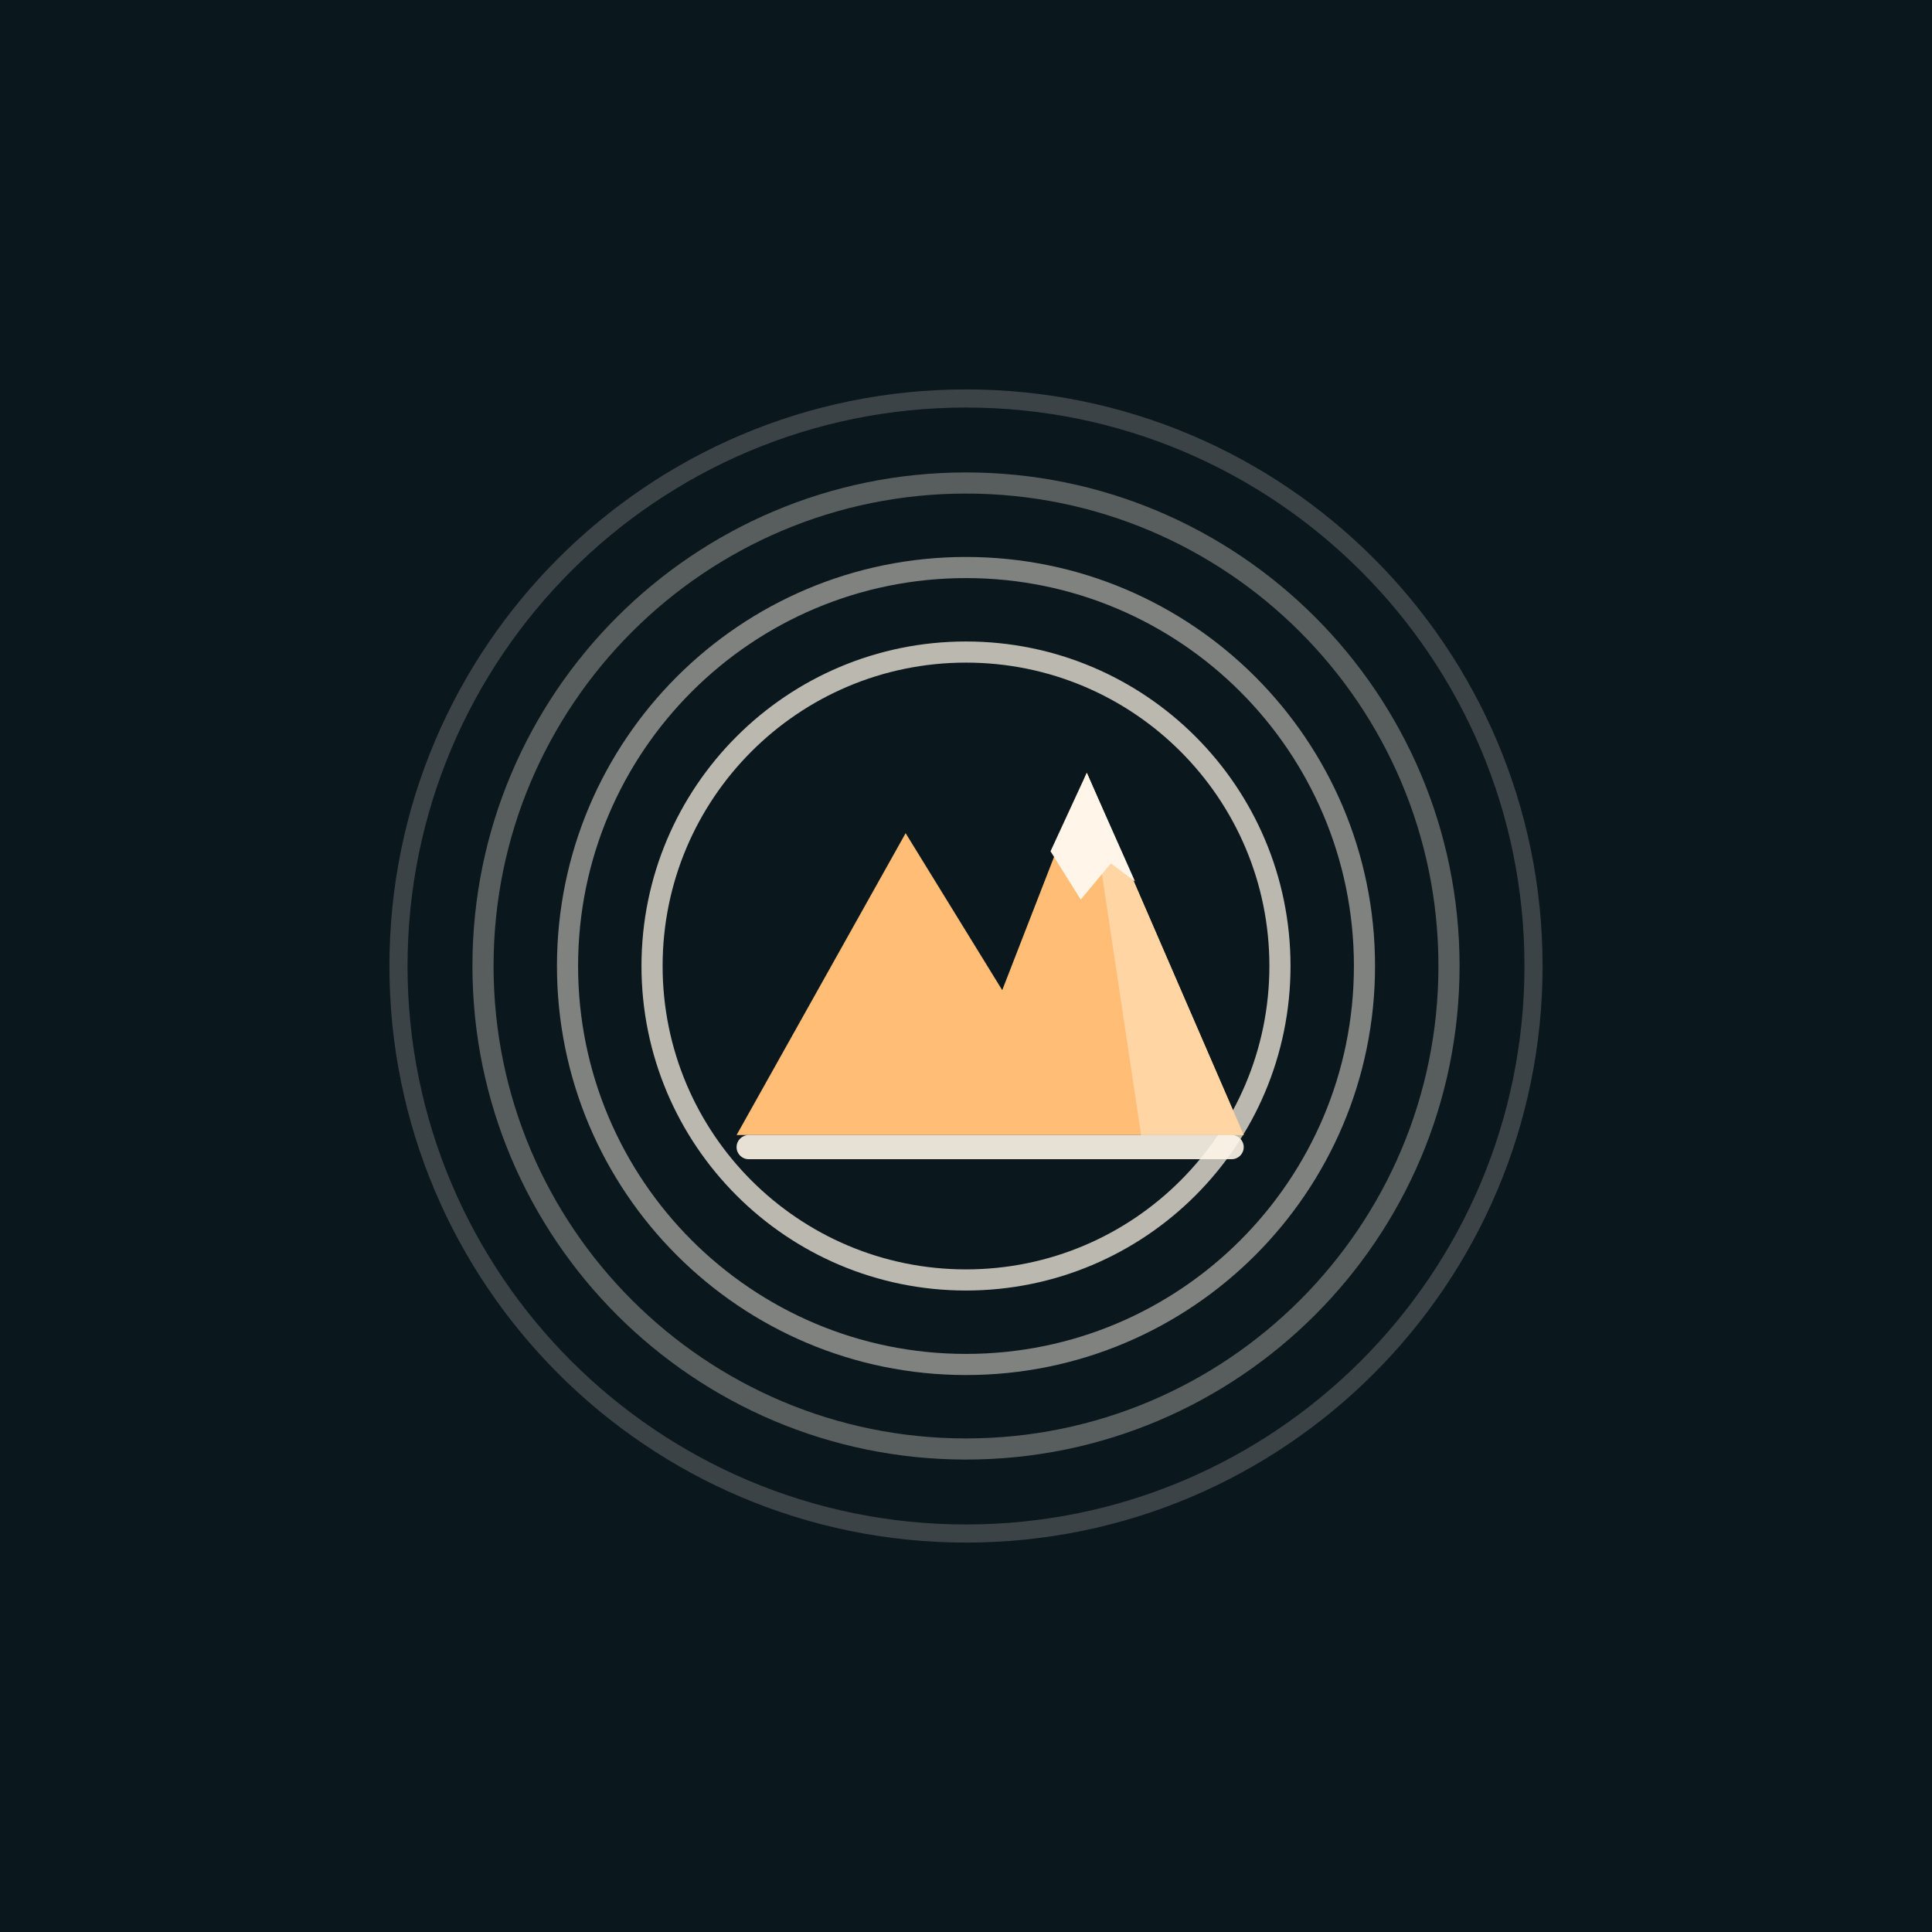
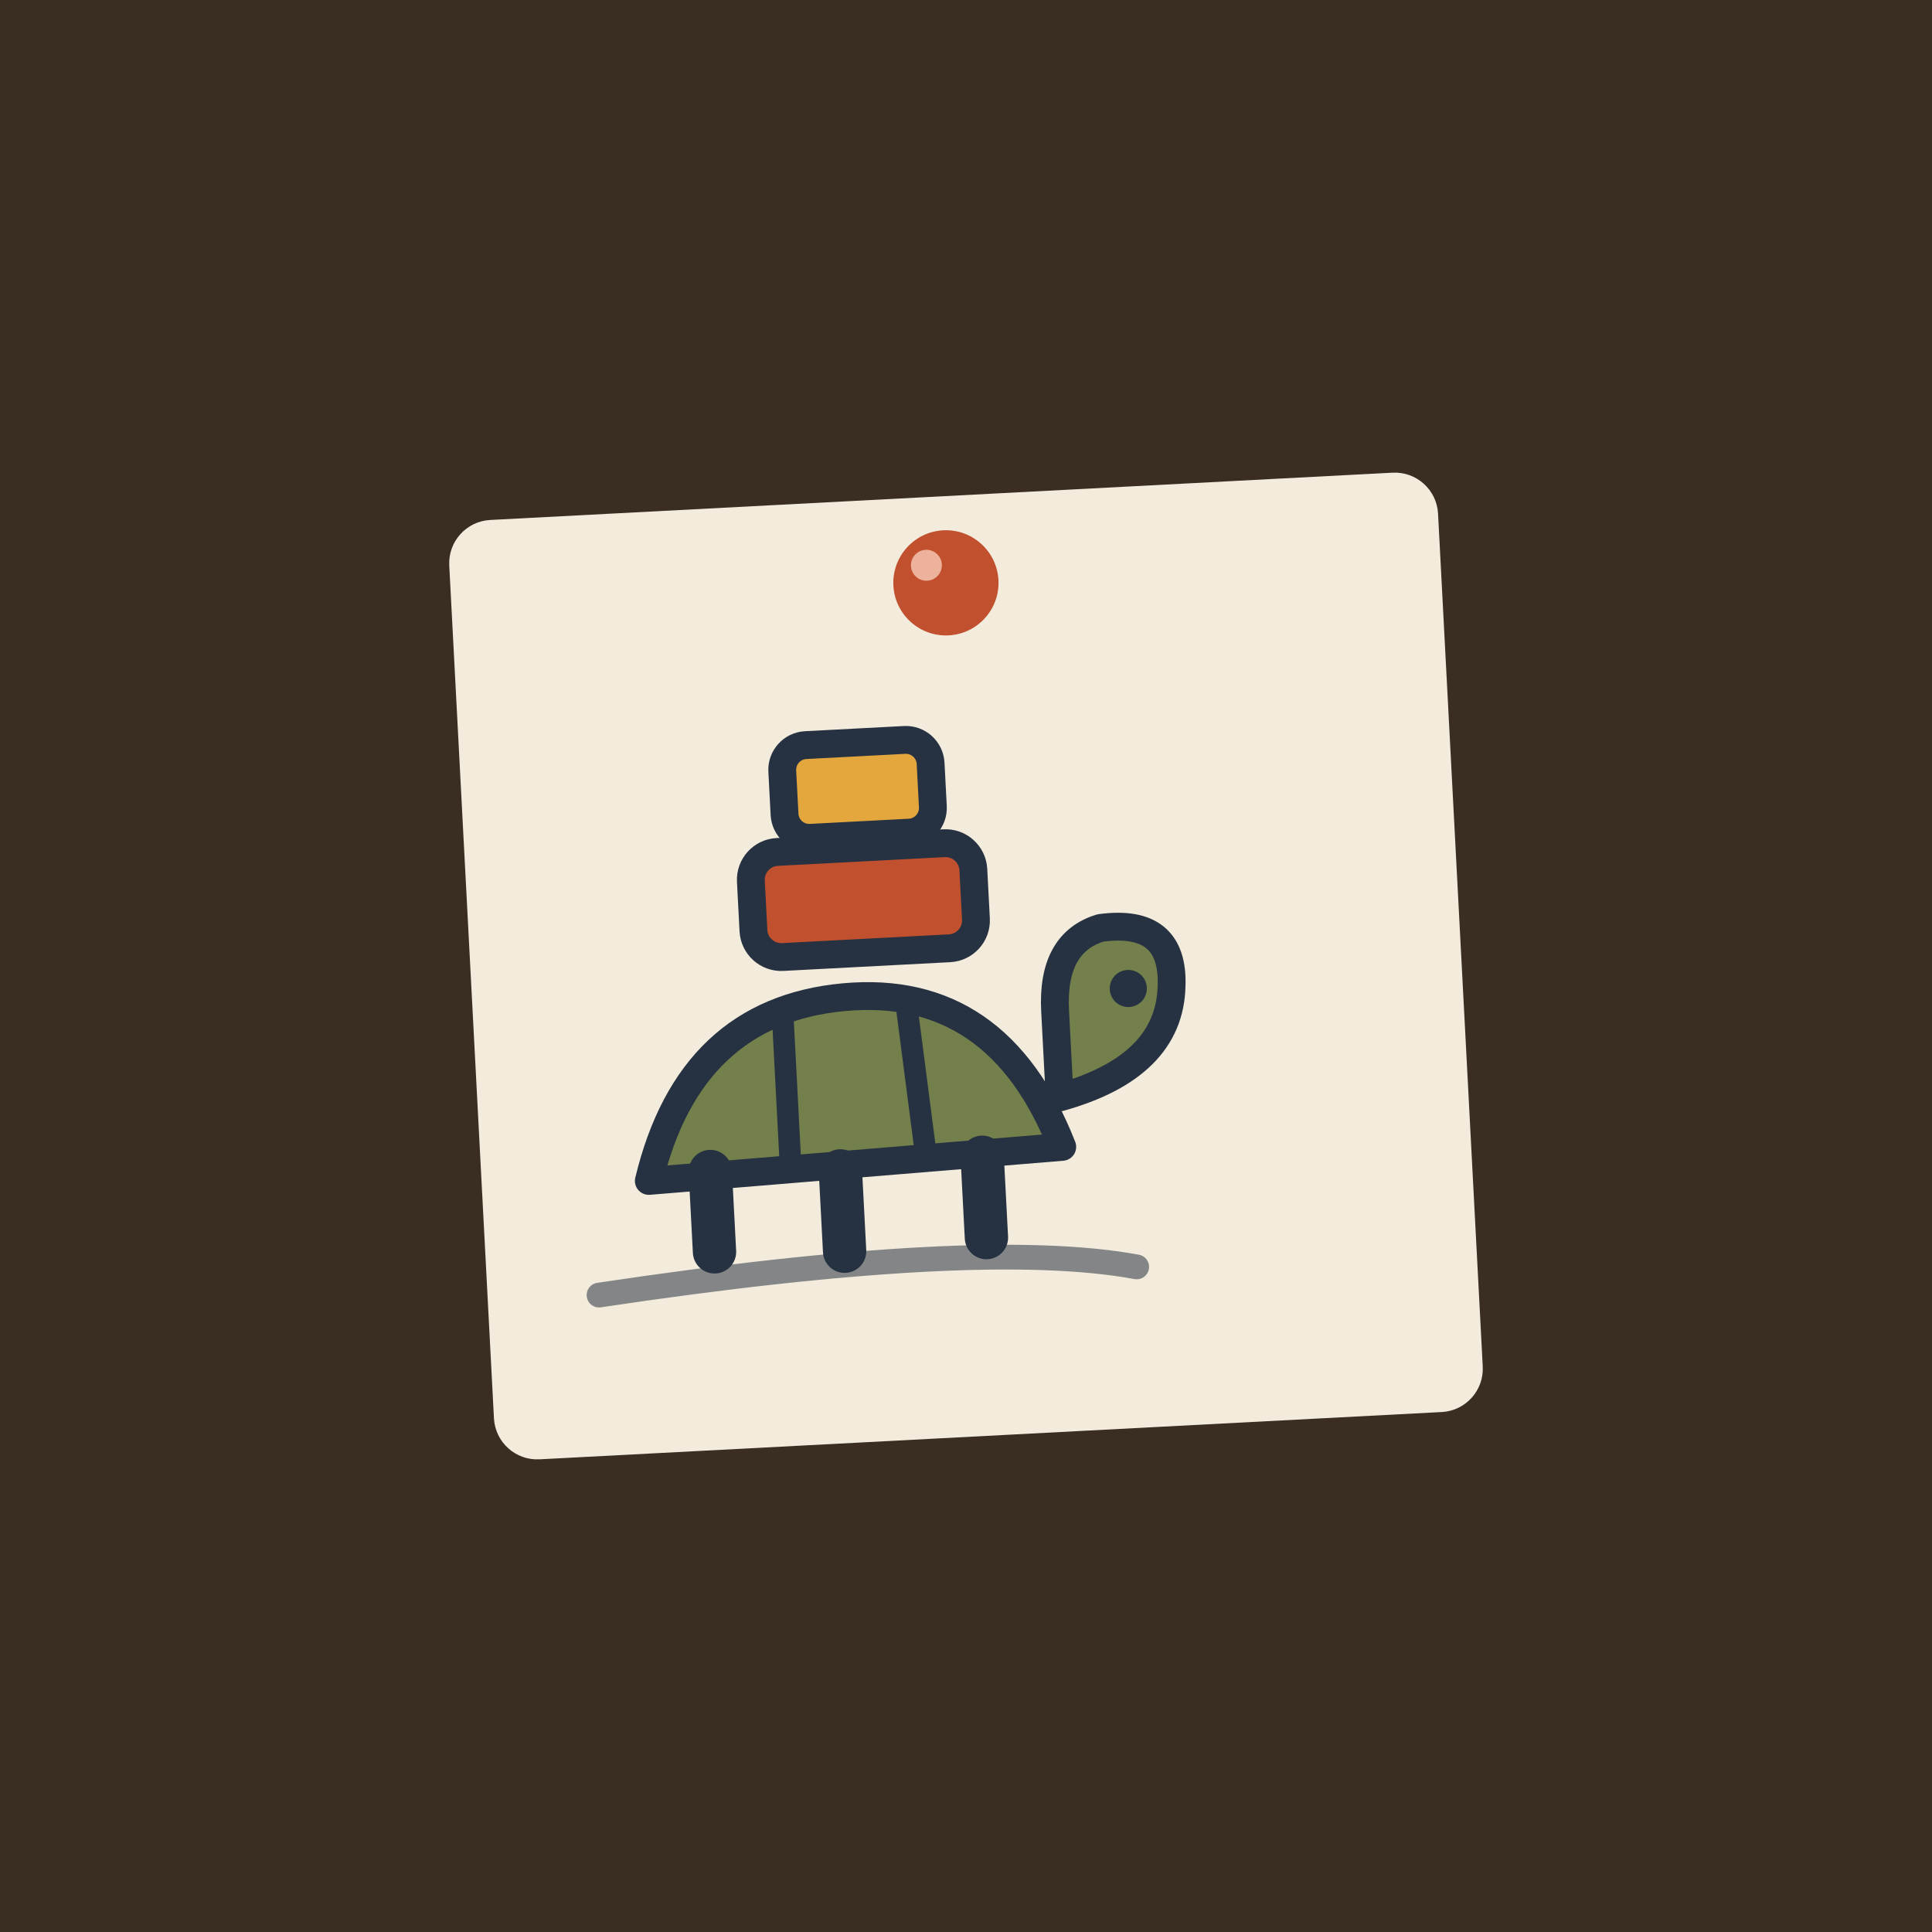
<svg xmlns="http://www.w3.org/2000/svg" viewBox="0 0 512 512" width="512" height="512">
-   <rect width="512" height="512" fill="#0A171D" />
-   <g transform="translate(256 256) scale(0.8) translate(-256 -256)">
-     <circle cx="256" cy="256" r="188" fill="none" stroke="#FFF6E9" stroke-width="6" opacity="0.20" />
-     <circle cx="256" cy="256" r="160" fill="none" stroke="#FFF6E9" stroke-width="7" opacity="0.32" />
-     <circle cx="256" cy="256" r="132" fill="none" stroke="#FFF6E9" stroke-width="7" opacity="0.48" />
-     <circle cx="256" cy="256" r="104" fill="none" stroke="#FFF6E9" stroke-width="7" opacity="0.72" />
-     <path d="M180 312 L236 212 L268 264 L296 192 L348 312 Z" fill="#FFBD76" />
-     <path d="M296 192 L348 312 L314 312 Z" fill="#FFD5A4" />
-     <path d="M296 192 L312 228 L304 222 L294 234 L284 218 Z" fill="#FFF6E9" />
-     <rect x="180" y="312" width="168" height="8" rx="4" fill="#FFF6E9" opacity="0.9" />
+   <rect width="512" height="512" fill="#3A2E22" />
+   <g transform="translate(256 256) scale(0.82) translate(-256 -256)">
+     <g transform="rotate(-3 256 256)">
+       <rect x="96" y="104" width="320" height="304" rx="14" fill="#F3ECDC" />
+       <circle cx="256" cy="132" r="17" fill="#C1502E" />
+       <circle cx="250" cy="126" r="5" fill="#EDB29B" />
+       <path d="M150 320 Q166 266 216 264 Q266 262 284 316 Z" fill="#74804B" />
+       <path d="M150 320 Q166 266 216 264 Q266 262 284 316 Z" fill="none" stroke="#263241" stroke-width="9" stroke-linejoin="round" />
+       <path d="M196 268 L196 318 M236 266 L240 318" stroke="#263241" stroke-width="7" />
+       <rect x="188" y="216" width="72" height="34" rx="9" fill="#C1502E" stroke="#263241" stroke-width="9" />
+       <rect x="200" y="182" width="48" height="30" rx="8" fill="#E3A73E" stroke="#263241" stroke-width="9" />
+       <path d="M284 300 Q320 292 322 266 Q324 244 300 246 Q284 250 284 272 Z" fill="#74804B" stroke="#263241" stroke-width="9" stroke-linejoin="round" />
+       <circle cx="308" cy="266" r="6" fill="#263241" />
+       <path d="M170 318 L170 344 M212 320 L212 346 M258 318 L258 344" stroke="#263241" stroke-width="14" stroke-linecap="round" />
+       <path d="M132 356 Q256 344 306 356" stroke="#263241" stroke-width="8" stroke-linecap="round" fill="none" opacity="0.55" />
+     </g>
  </g>
</svg>
